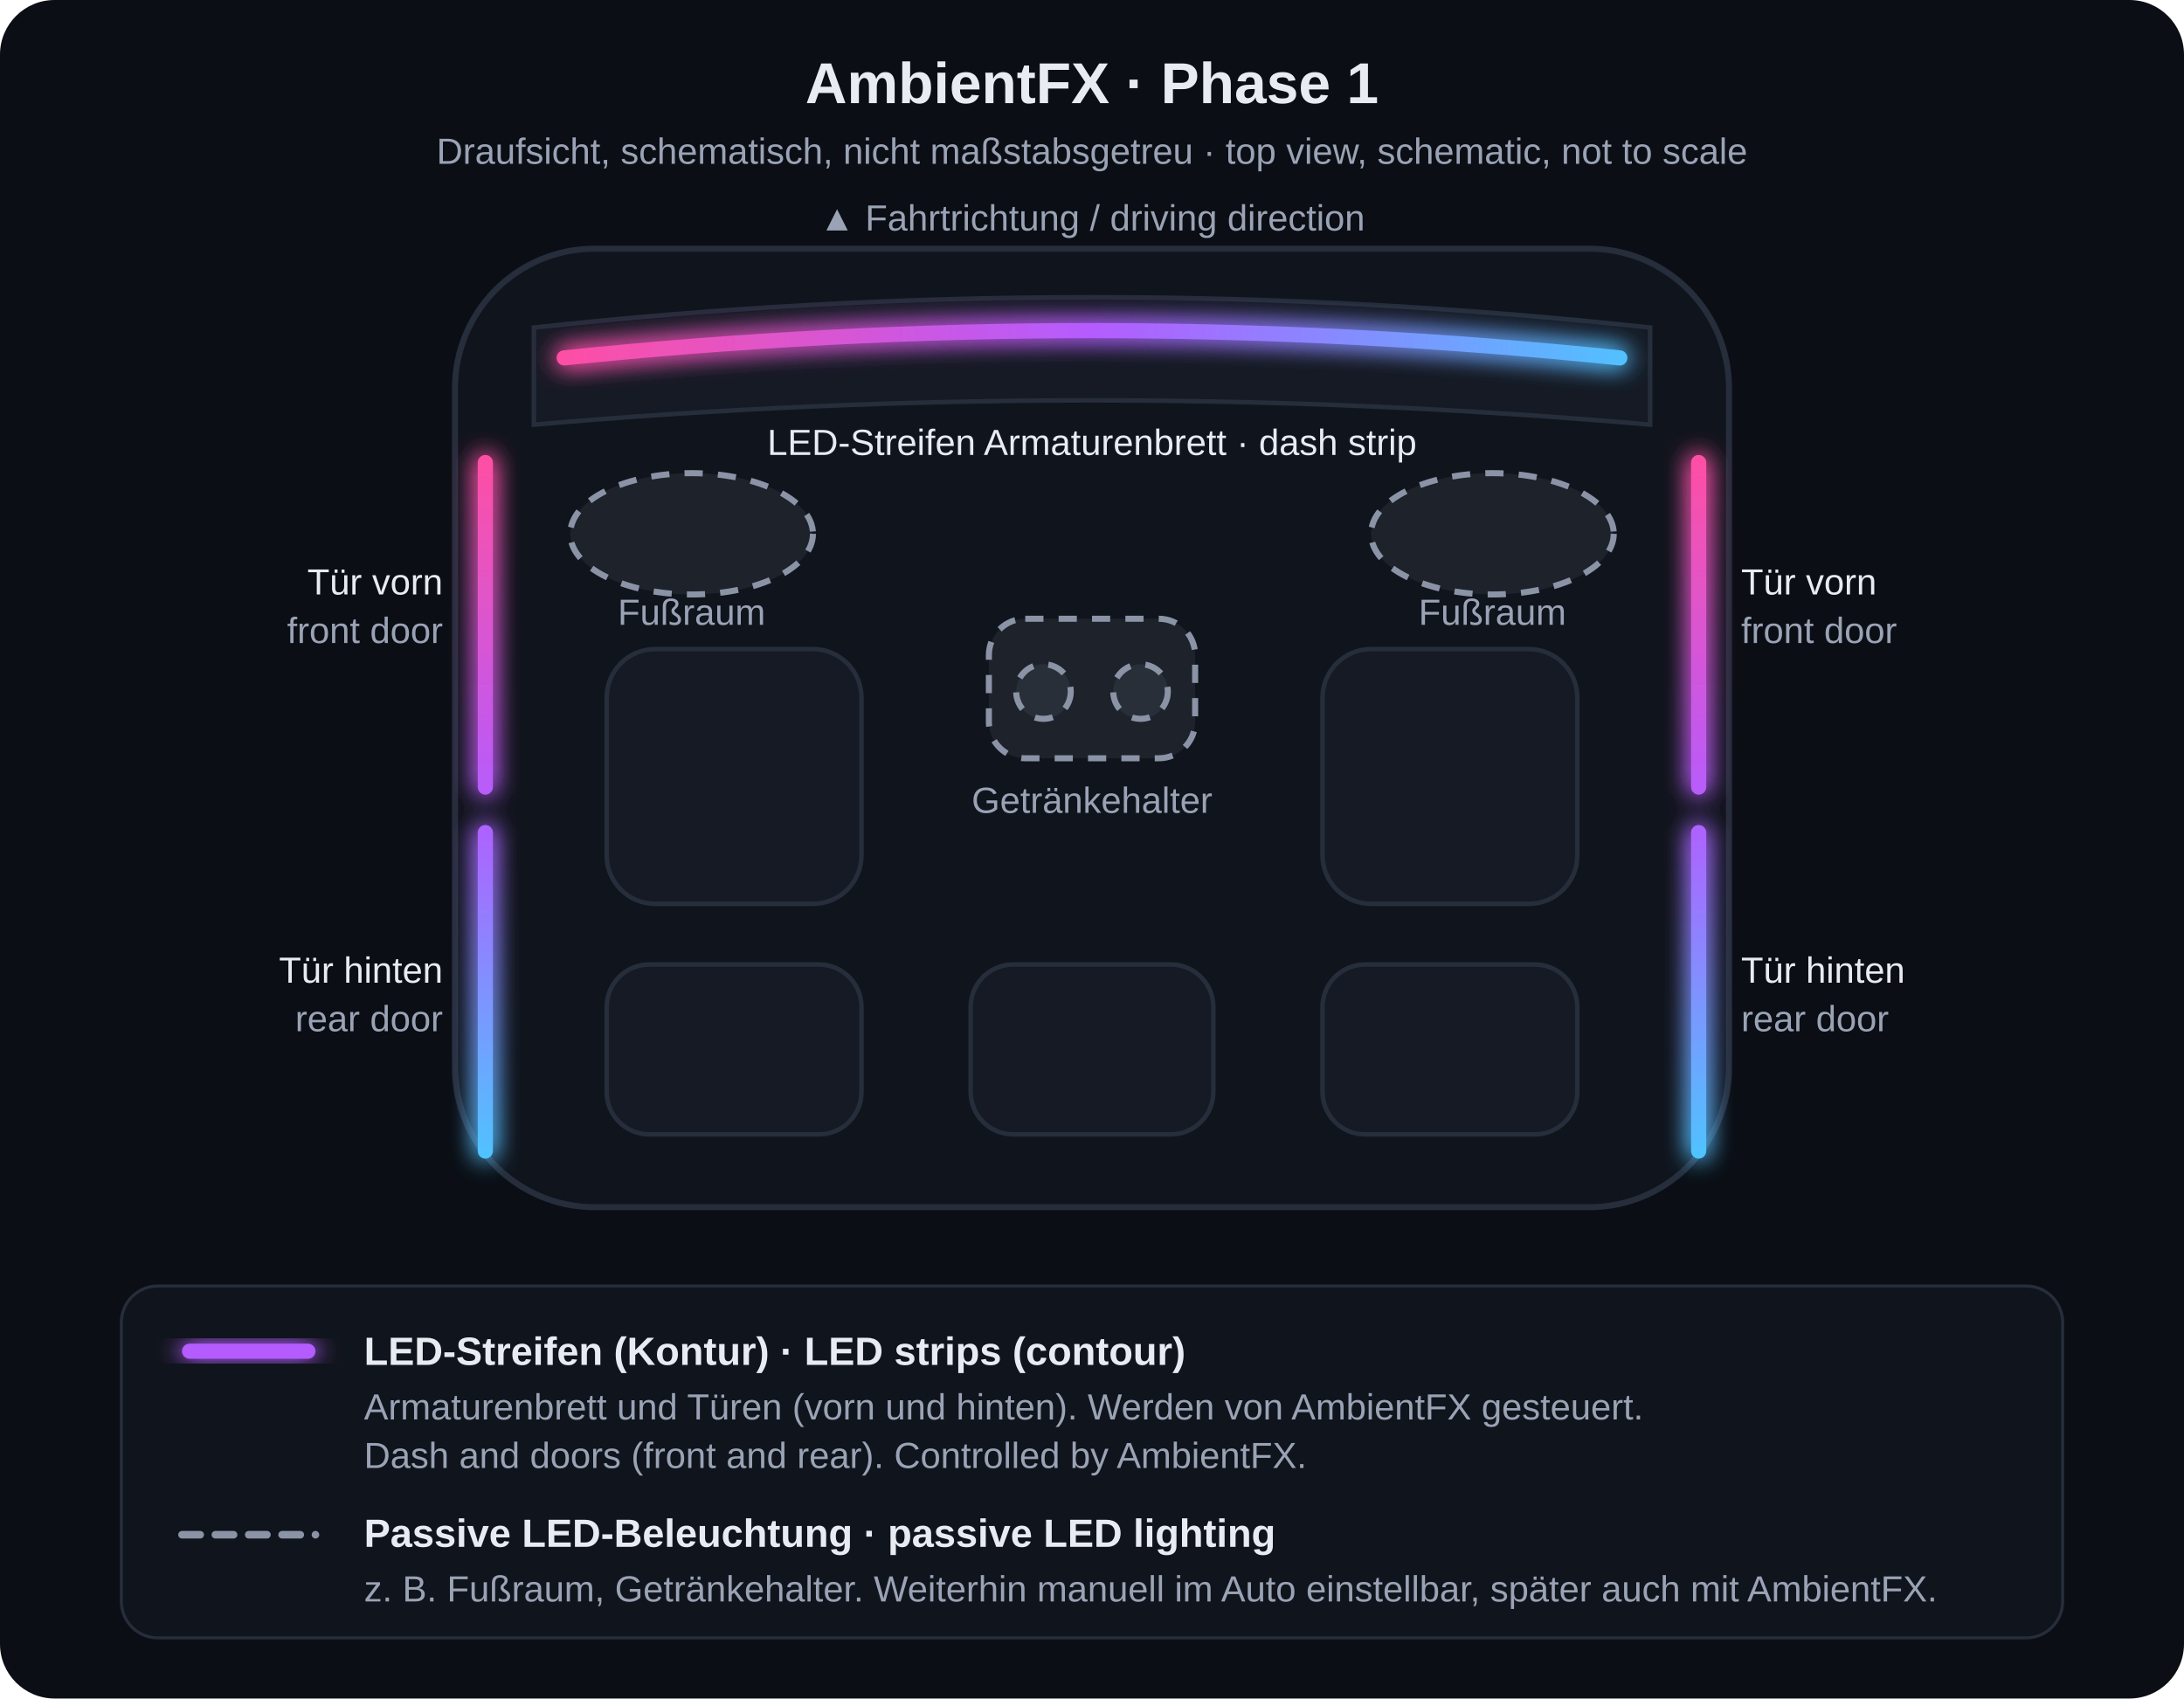
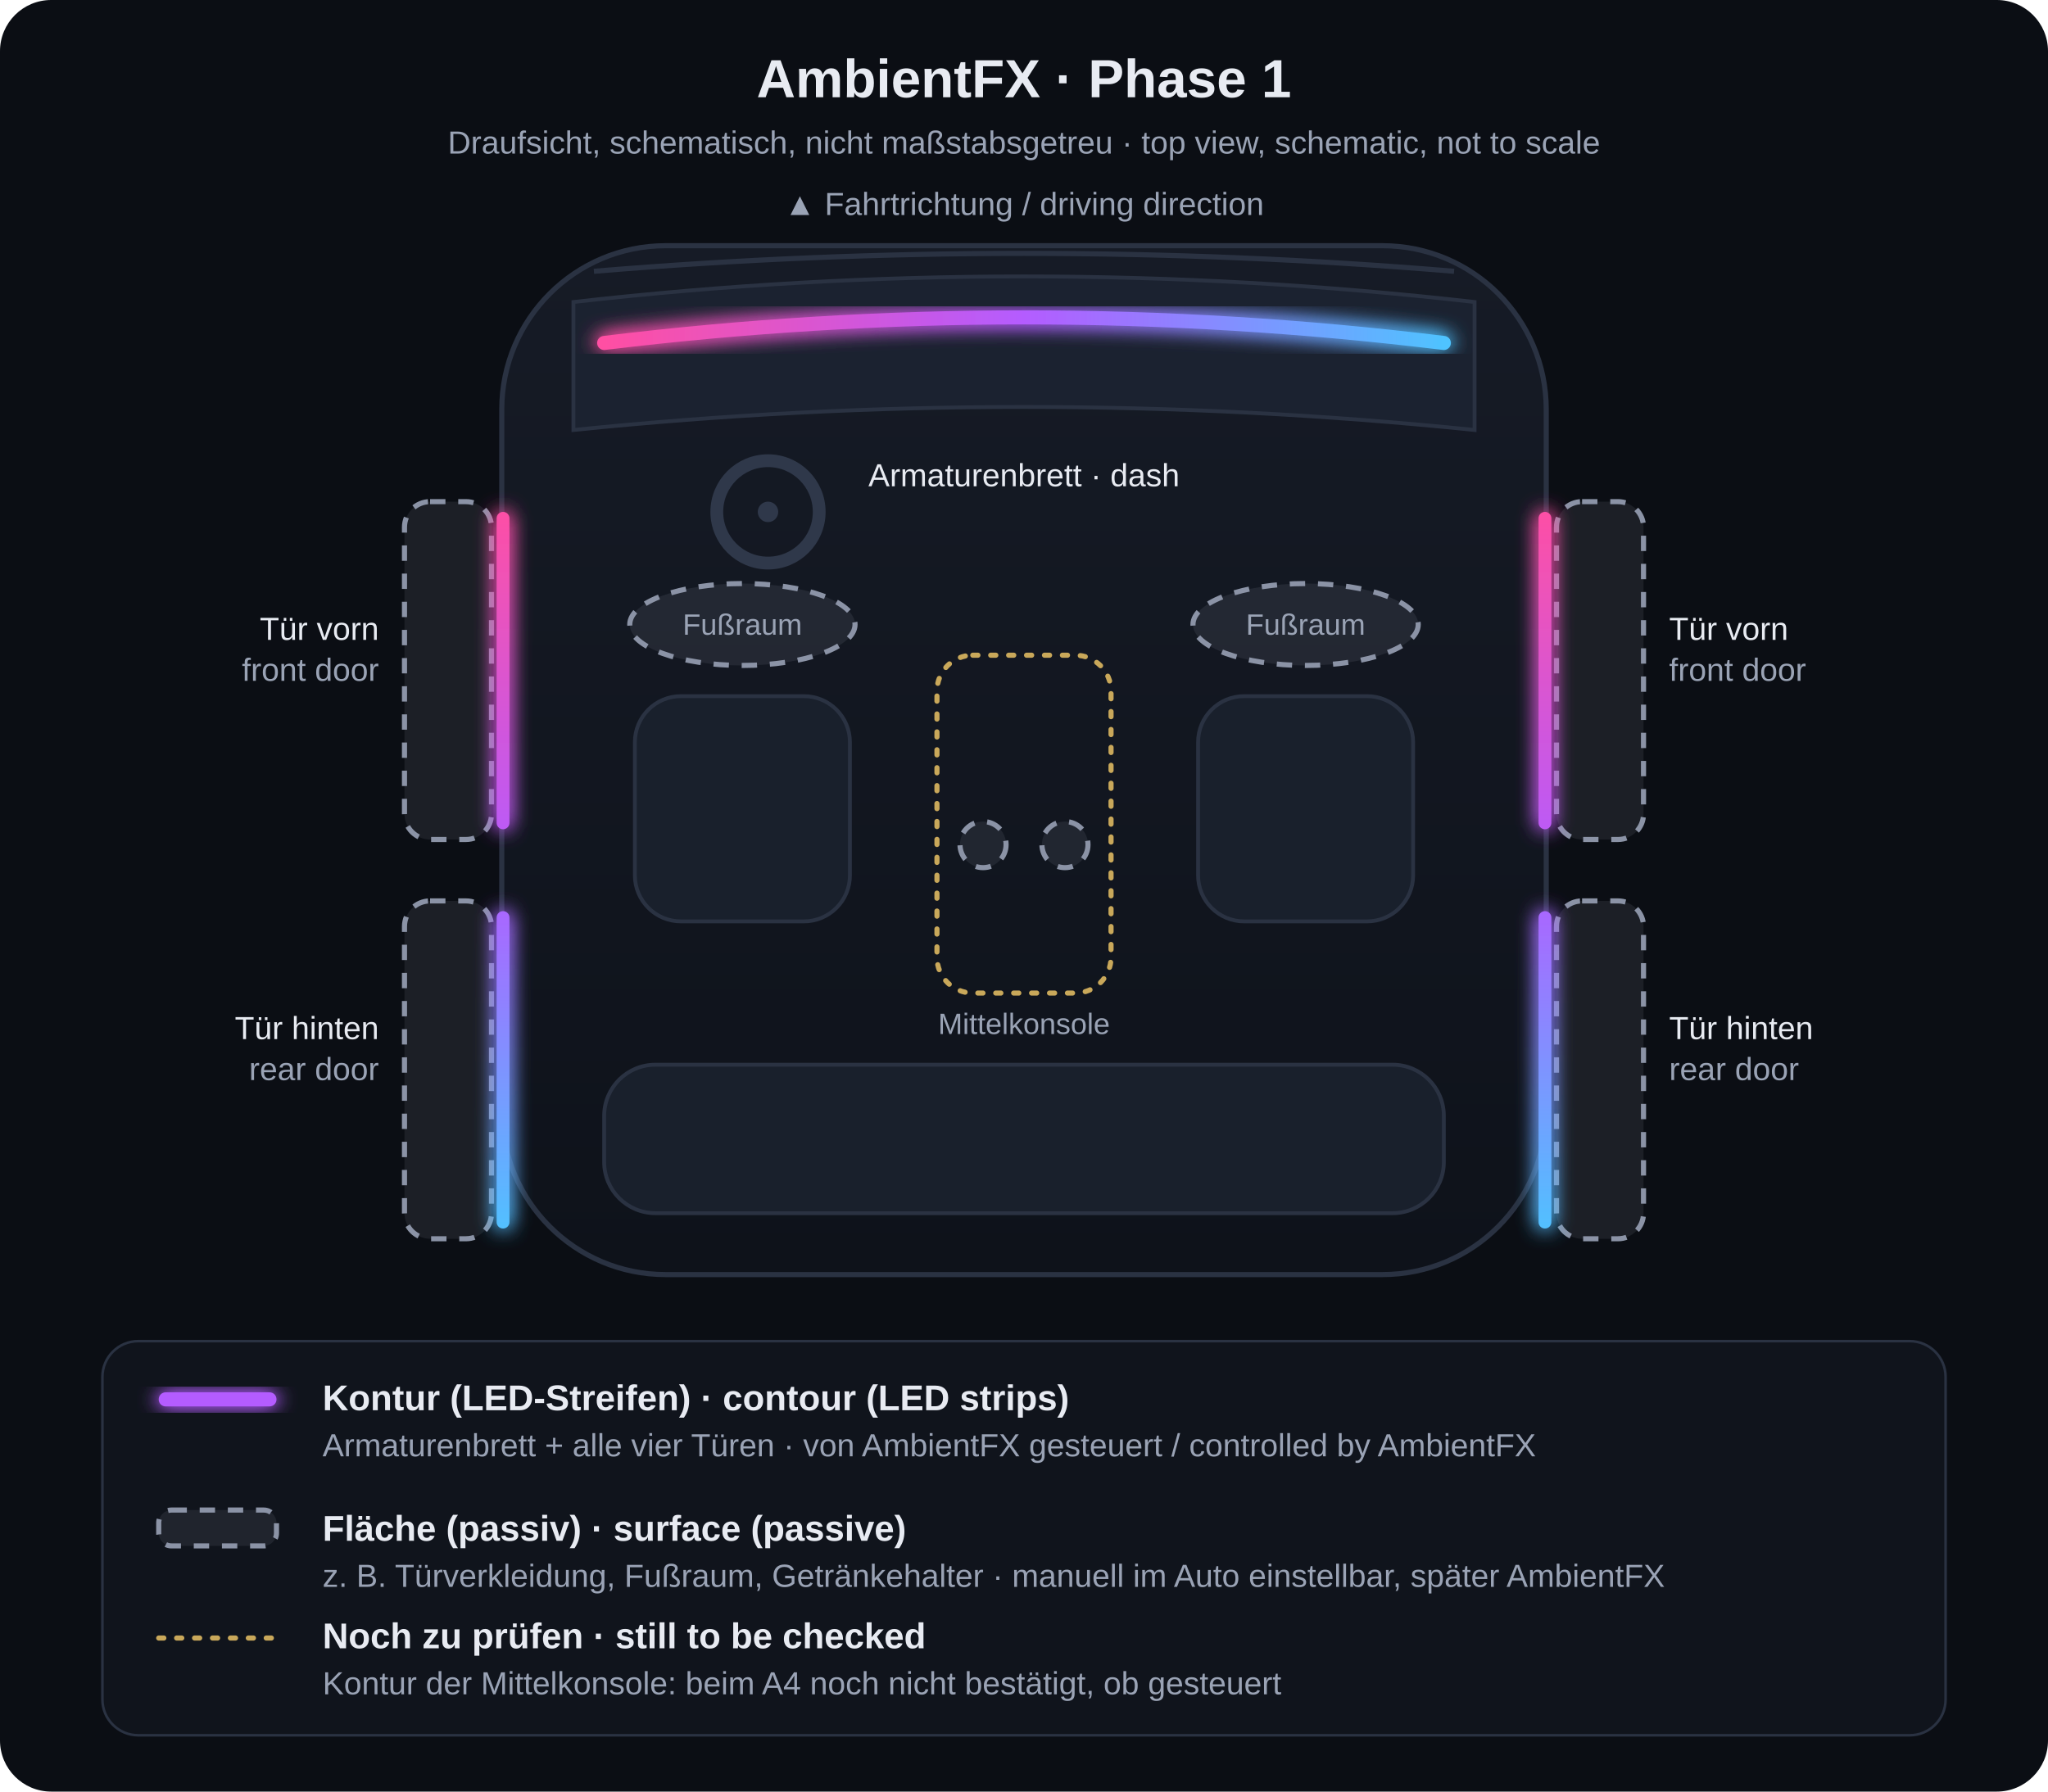
- <svg xmlns="http://www.w3.org/2000/svg" viewBox="0 0 720 560" role="img" aria-label="AmbientFX Phase 1: LED-Streifen werden gesteuert, passive LED-Beleuchtung bleibt manuell / LED strips are controlled, passive LED lighting stays manual">
+ <svg xmlns="http://www.w3.org/2000/svg" viewBox="0 0 800 700" role="img" aria-label="AmbientFX Phase 1: Kontur-LED-Streifen an Armaturenbrett und allen vier Türen werden gesteuert, passive Flächenbeleuchtung bleibt manuell / contour LED strips on the dashboard and all four doors are controlled, passive surface lighting stays manual">
  <defs>
-     <linearGradient id="strip" gradientUnits="userSpaceOnUse" x1="180" x2="540" y1="0" y2="0">
+     <linearGradient id="hz" gradientUnits="userSpaceOnUse" x1="236" x2="564" y1="0" y2="0">
      <stop offset="0" stop-color="#ff4fa3" />
      <stop offset="0.5" stop-color="#b45cff" />
      <stop offset="1" stop-color="#4fc3ff" />
    </linearGradient>
-     <linearGradient id="stripV" gradientUnits="userSpaceOnUse" x1="0" x2="0" y1="150" y2="382">
+     <linearGradient id="vz" gradientUnits="userSpaceOnUse" x1="0" x2="0" y1="196" y2="484">
      <stop offset="0" stop-color="#ff4fa3" />
      <stop offset="0.5" stop-color="#b45cff" />
      <stop offset="1" stop-color="#4fc3ff" />
    </linearGradient>
-     <filter id="glow" x="-30%" y="-30%" width="160%" height="160%">
+     <filter id="glow" x="-40%" y="-40%" width="180%" height="180%">
      <feGaussianBlur stdDeviation="4" result="b" />
      <feMerge>
        <feMergeNode in="b" />
        <feMergeNode in="b" />
        <feMergeNode in="SourceGraphic" />
      </feMerge>
    </filter>
+     <linearGradient id="body" x1="0" y1="0" x2="0" y2="1">
+       <stop offset="0" stop-color="#161b26" />
+       <stop offset="1" stop-color="#0e121a" />
+     </linearGradient>
    <style>
      text { font-family: 'Space Grotesk', 'Helvetica Neue', Arial, sans-serif; fill: #e8ebf2; }
      .muted { fill: #9aa3b5; }
-       .small { font-size: 12px; }
-       .lbl { font-size: 13px; }
-       .seat { fill: #151a24; stroke: #262d3b; stroke-width: 1.5; }
-       .pass { fill: rgba(154,163,181,0.10); stroke: #8b93a6; stroke-width: 2; stroke-dasharray: 6 5; }
+       .s { font-size: 12.5px; }
+       .m { font-size: 14px; font-weight: 700; }
+       .seat { fill: #19202c; stroke: #2a3242; stroke-width: 1.5; }
+       .pass { fill: rgba(139,147,166,0.13); stroke: #8b93a6; stroke-width: 2; stroke-dasharray: 6 5; }
+       .chk { fill: none; stroke: #c9a85a; stroke-width: 2; stroke-dasharray: 2 5; stroke-linecap: round; }
    </style>
  </defs>
-   <rect width="720" height="560" rx="18" fill="#0b0e14" />
-   <text x="360" y="34" text-anchor="middle" font-size="19" font-weight="700">AmbientFX · Phase 1</text>
-   <text x="360" y="54" text-anchor="middle" class="muted small">Draufsicht, schematisch, nicht maßstabsgetreu · top view, schematic, not to scale</text>
-   <rect x="150" y="82" width="420" height="316" rx="46" fill="#10141c" stroke="#262d3b" stroke-width="2" />
-   <path d="M176 108 Q360 88 544 108 L544 140 Q360 124 176 140 Z" fill="#151a24" stroke="#262d3b" stroke-width="1.5" />
-   <rect class="seat" x="200" y="214" width="84" height="84" rx="16" />
-   <rect class="seat" x="436" y="214" width="84" height="84" rx="16" />
-   <rect class="seat" x="200" y="318" width="84" height="56" rx="14" />
-   <rect class="seat" x="436" y="318" width="84" height="56" rx="14" />
-   <rect class="seat" x="320" y="318" width="80" height="56" rx="14" />
-   <text x="360" y="76" text-anchor="middle" class="muted small">▲ Fahrtrichtung / driving direction</text>
-   <ellipse class="pass" cx="228" cy="176" rx="40" ry="20" />
-   <ellipse class="pass" cx="492" cy="176" rx="40" ry="20" />
-   <rect class="pass" x="326" y="204" width="68" height="46" rx="12" />
-   <circle class="pass" cx="344" cy="228" r="9" />
-   <circle class="pass" cx="376" cy="228" r="9" />
+   <rect width="800" height="700" rx="20" fill="#0b0e14" />
+   <text x="400" y="38" text-anchor="middle" font-size="21" font-weight="700">AmbientFX · Phase 1</text>
+   <text x="400" y="60" text-anchor="middle" class="muted s">Draufsicht, schematisch, nicht maßstabsgetreu · top view, schematic, not to scale</text>
+   <text x="400" y="84" text-anchor="middle" class="muted s">▲ Fahrtrichtung / driving direction</text>
+   <rect x="196" y="96" width="408" height="402" rx="64" fill="url(#body)" stroke="#2a3242" stroke-width="2" />
+   <path d="M232 106 Q400 92 568 106" fill="none" stroke="#2a3242" stroke-width="2" />
+   <path d="M224 118 Q400 98 576 118 L576 168 Q400 150 224 168 Z" fill="#1b2230" stroke="#2a3242" stroke-width="1.5" />
+   <circle cx="300" cy="200" r="20" fill="none" stroke="#2f384a" stroke-width="5" />
+   <circle cx="300" cy="200" r="4" fill="#2f384a" />
+   <rect class="seat" x="248" y="272" width="84" height="88" rx="18" />
+   <rect class="seat" x="468" y="272" width="84" height="88" rx="18" />
+   <rect class="seat" x="236" y="416" width="328" height="58" rx="20" />
+   <rect class="pass" x="158" y="196" width="34" height="132" rx="10" />
+   <rect class="pass" x="158" y="352" width="34" height="132" rx="10" />
+   <rect class="pass" x="608" y="196" width="34" height="132" rx="10" />
+   <rect class="pass" x="608" y="352" width="34" height="132" rx="10" />
+   <ellipse class="pass" cx="290" cy="244" rx="44" ry="16" />
+   <ellipse class="pass" cx="510" cy="244" rx="44" ry="16" />
+   <rect class="chk" x="366" y="256" width="68" height="132" rx="14" />
+   <circle class="pass" cx="384" cy="330" r="9" />
+   <circle class="pass" cx="416" cy="330" r="9" />
  <g filter="url(#glow)" fill="none" stroke-linecap="round">
-     <path d="M186 118 Q360 100 534 118" stroke="url(#strip)" stroke-width="5" />
-     <rect x="157.5" y="150" width="5" height="112" rx="2.5" fill="url(#stripV)" stroke="none" />
-     <rect x="157.5" y="272" width="5" height="110" rx="2.5" fill="url(#stripV)" stroke="none" />
-     <rect x="557.5" y="150" width="5" height="112" rx="2.5" fill="url(#stripV)" stroke="none" />
-     <rect x="557.5" y="272" width="5" height="110" rx="2.5" fill="url(#stripV)" stroke="none" />
+     <path d="M236 134 Q400 114 564 134" stroke="url(#hz)" stroke-width="5.5" />
  </g>
-   <g class="lbl">
-     <text x="360" y="150" text-anchor="middle" class="small" style="fill:#e8ebf2">LED-Streifen Armaturenbrett · dash strip</text>
-     <text x="146" y="196" text-anchor="end" class="small">Tür vorn</text>
-     <text x="146" y="212" text-anchor="end" class="small muted">front door</text>
-     <text x="146" y="324" text-anchor="end" class="small">Tür hinten</text>
-     <text x="146" y="340" text-anchor="end" class="small muted">rear door</text>
-     <text x="574" y="196" text-anchor="start" class="small">Tür vorn</text>
-     <text x="574" y="212" text-anchor="start" class="small muted">front door</text>
-     <text x="574" y="324" text-anchor="start" class="small">Tür hinten</text>
-     <text x="574" y="340" text-anchor="start" class="small muted">rear door</text>
-     <text x="228" y="206" text-anchor="middle" class="small muted">Fußraum</text>
-     <text x="492" y="206" text-anchor="middle" class="small muted">Fußraum</text>
-     <text x="360" y="268" text-anchor="middle" class="small muted">Getränkehalter</text>
+   <g filter="url(#glow)">
+     <rect x="194" y="200" width="5" height="124" rx="2.5" fill="url(#vz)" />
+     <rect x="194" y="356" width="5" height="124" rx="2.5" fill="url(#vz)" />
+     <rect x="601" y="200" width="5" height="124" rx="2.5" fill="url(#vz)" />
+     <rect x="601" y="356" width="5" height="124" rx="2.5" fill="url(#vz)" />
  </g>
-   <g transform="translate(40 424)">
-     <rect x="0" y="0" width="640" height="116" rx="12" fill="#10141c" stroke="#262d3b" />
+   <text x="148" y="250" text-anchor="end" class="s">Tür vorn</text>
+   <text x="148" y="266" text-anchor="end" class="s muted">front door</text>
+   <text x="148" y="406" text-anchor="end" class="s">Tür hinten</text>
+   <text x="148" y="422" text-anchor="end" class="s muted">rear door</text>
+   <text x="652" y="250" text-anchor="start" class="s">Tür vorn</text>
+   <text x="652" y="266" text-anchor="start" class="s muted">front door</text>
+   <text x="652" y="406" text-anchor="start" class="s">Tür hinten</text>
+   <text x="652" y="422" text-anchor="start" class="s muted">rear door</text>
+   <text x="400" y="190" text-anchor="middle" class="s">Armaturenbrett · dash</text>
+   <text x="290" y="248" text-anchor="middle" class="s muted" style="font-size:11.5px">Fußraum</text>
+   <text x="510" y="248" text-anchor="middle" class="s muted" style="font-size:11.5px">Fußraum</text>
+   <text x="400" y="404" text-anchor="middle" class="s muted" style="font-size:11.5px">Mittelkonsole</text>
+   <g transform="translate(40 524)">
+     <rect x="0" y="0" width="720" height="154" rx="14" fill="#10141c" stroke="#2a3242" />
    <g filter="url(#glow)">
-       <rect x="20" y="19" width="44" height="5" rx="2.5" fill="#b45cff" />
+       <rect x="22" y="20" width="46" height="5.5" rx="2.7" fill="#b45cff" />
    </g>
-     <text x="80" y="26" class="lbl" style="font-weight:700">LED-Streifen (Kontur) · LED strips (contour)</text>
-     <text x="80" y="44" class="small muted">Armaturenbrett und Türen (vorn und hinten). Werden von AmbientFX gesteuert.</text>
-     <text x="80" y="60" class="small muted">Dash and doors (front and rear). Controlled by AmbientFX.</text>
-     <line x1="20" y1="82" x2="64" y2="82" stroke="#8b93a6" stroke-width="2.5" stroke-dasharray="6 5" stroke-linecap="round" />
-     <text x="80" y="86" class="lbl" style="font-weight:700">Passive LED-Beleuchtung · passive LED lighting</text>
-     <text x="80" y="104" class="small muted">z. B. Fußraum, Getränkehalter. Weiterhin manuell im Auto einstellbar, später auch mit AmbientFX.</text>
+     <text x="86" y="27" class="m">Kontur (LED-Streifen) · contour (LED strips)</text>
+     <text x="86" y="45" class="s muted">Armaturenbrett + alle vier Türen · von AmbientFX gesteuert / controlled by AmbientFX</text>
+     <rect x="22" y="66" width="46" height="14" rx="5" class="pass" />
+     <text x="86" y="78" class="m">Fläche (passiv) · surface (passive)</text>
+     <text x="86" y="96" class="s muted">z. B. Türverkleidung, Fußraum, Getränkehalter · manuell im Auto einstellbar, später AmbientFX</text>
+     <line x1="22" y1="116" x2="68" y2="116" class="chk" />
+     <text x="86" y="120" class="m">Noch zu prüfen · still to be checked</text>
+     <text x="86" y="138" class="s muted">Kontur der Mittelkonsole: beim A4 noch nicht bestätigt, ob gesteuert</text>
  </g>
</svg>
